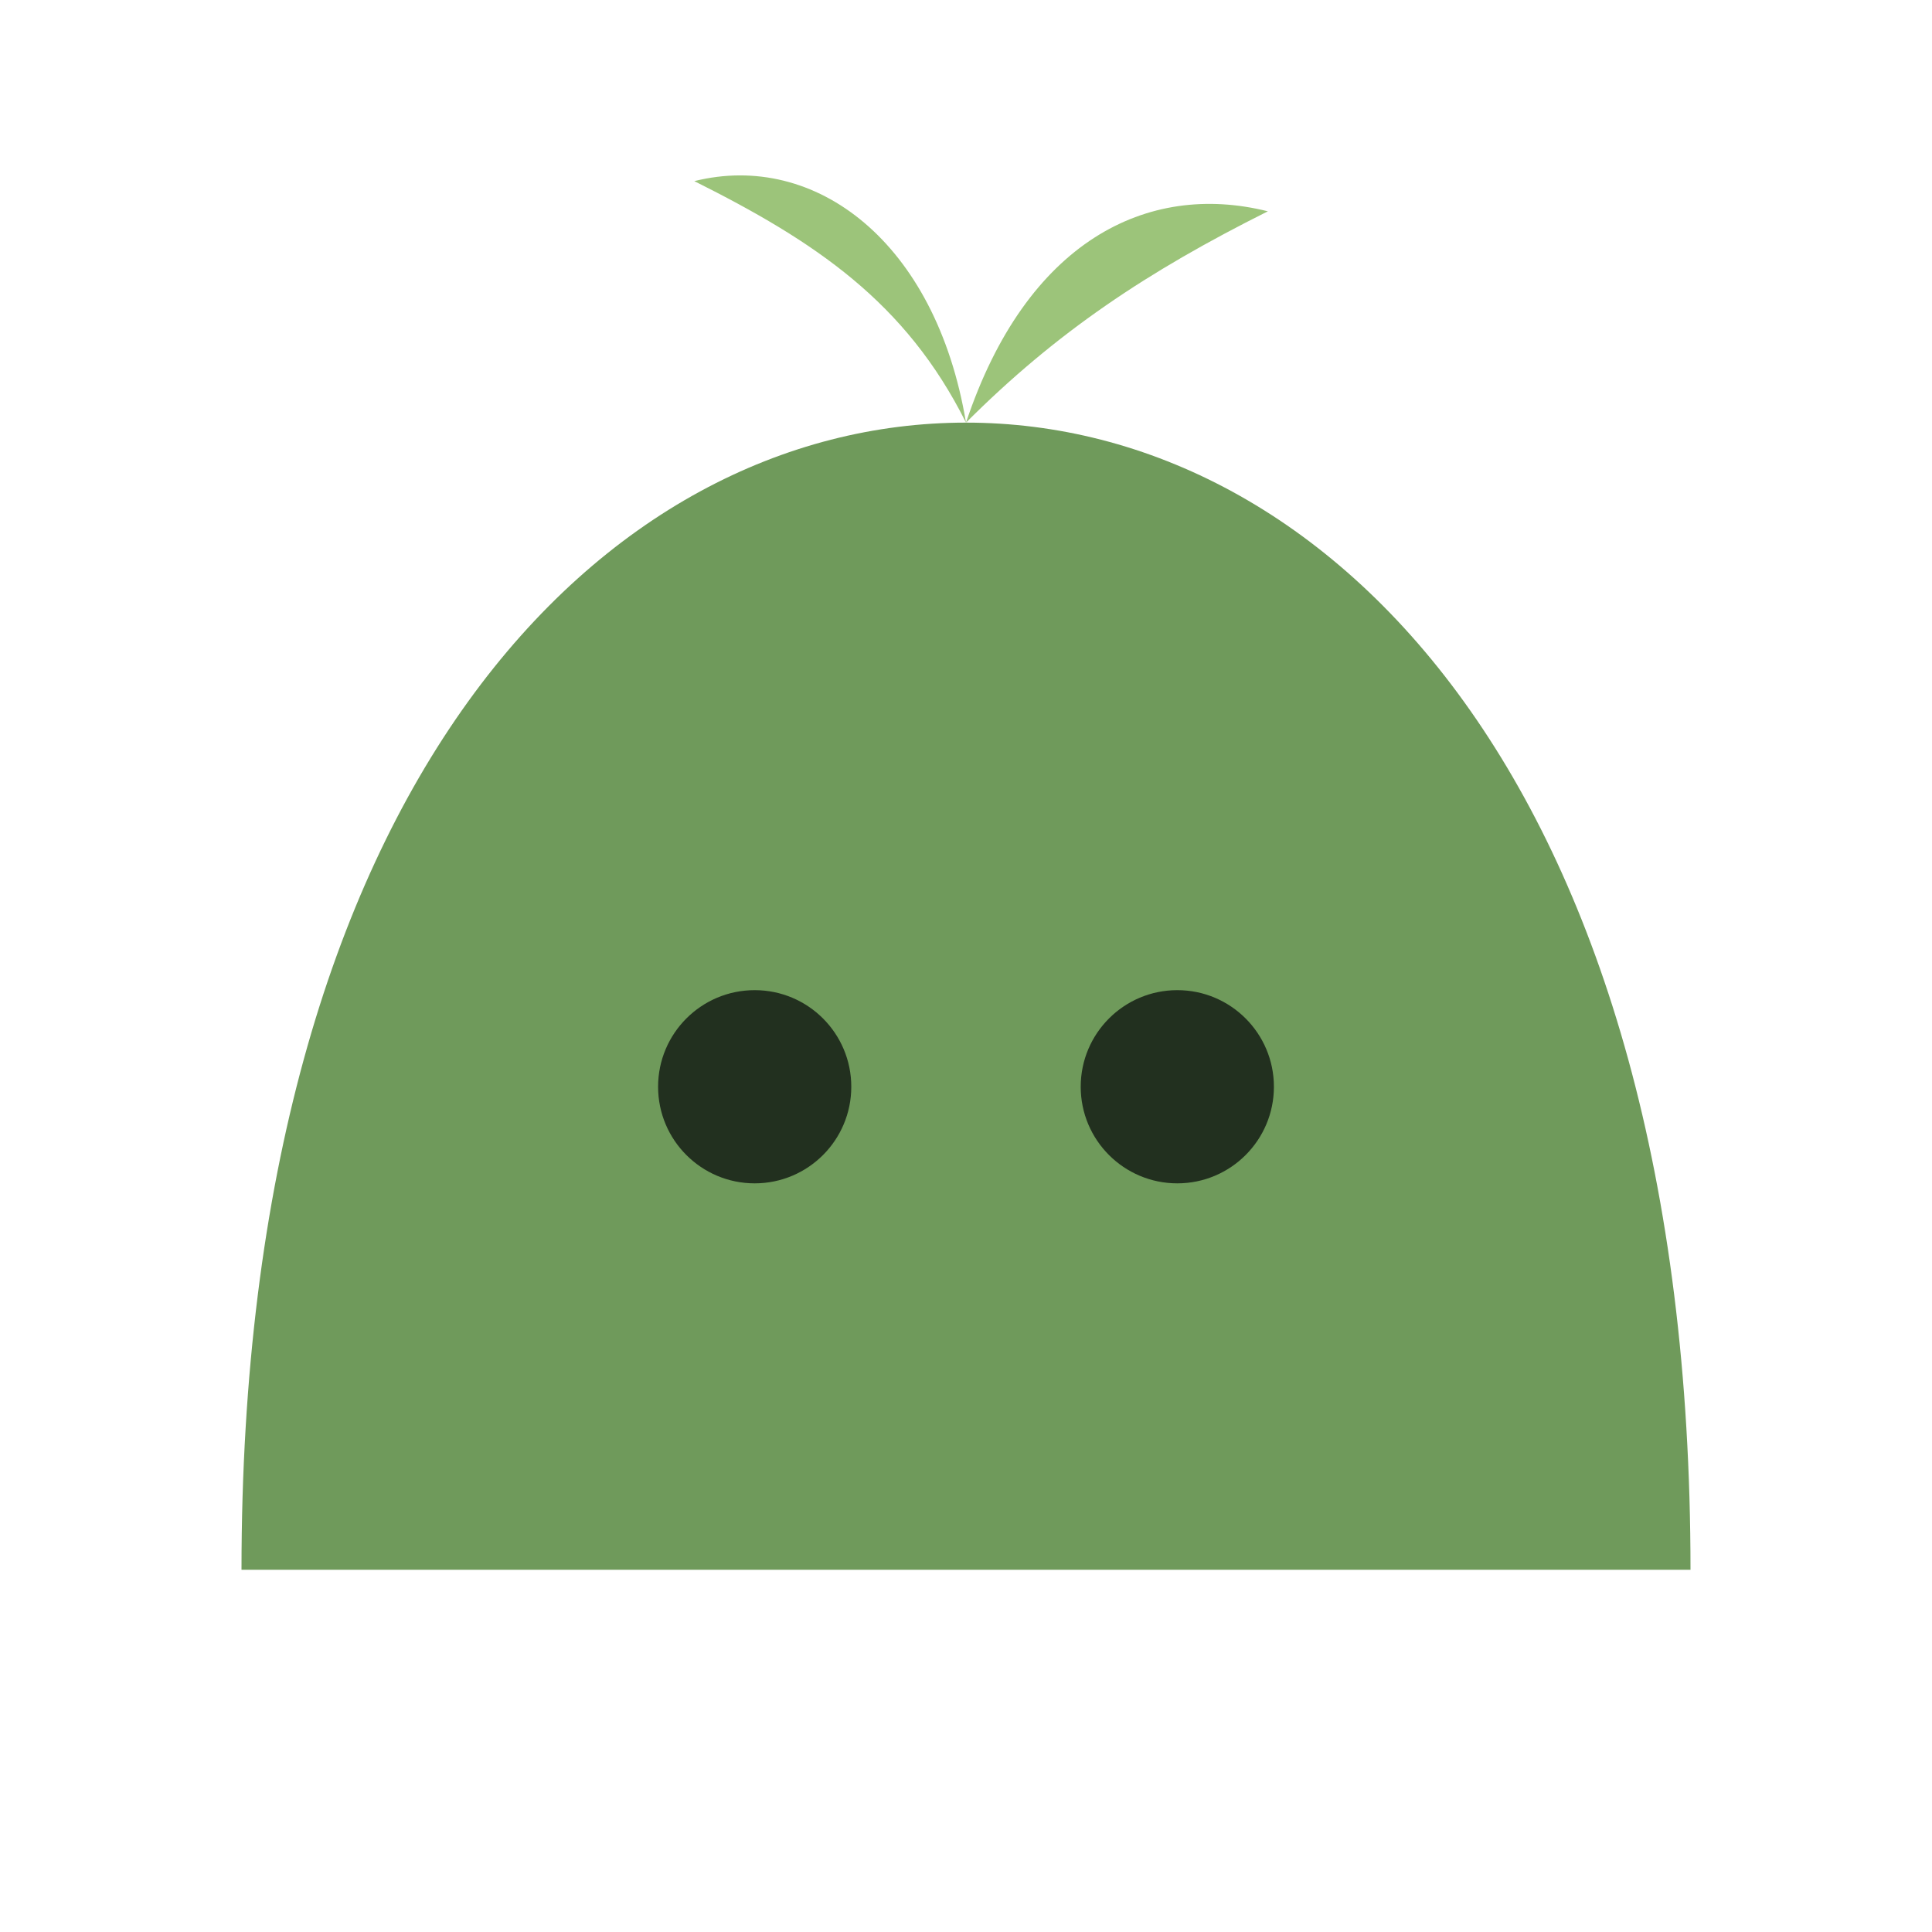
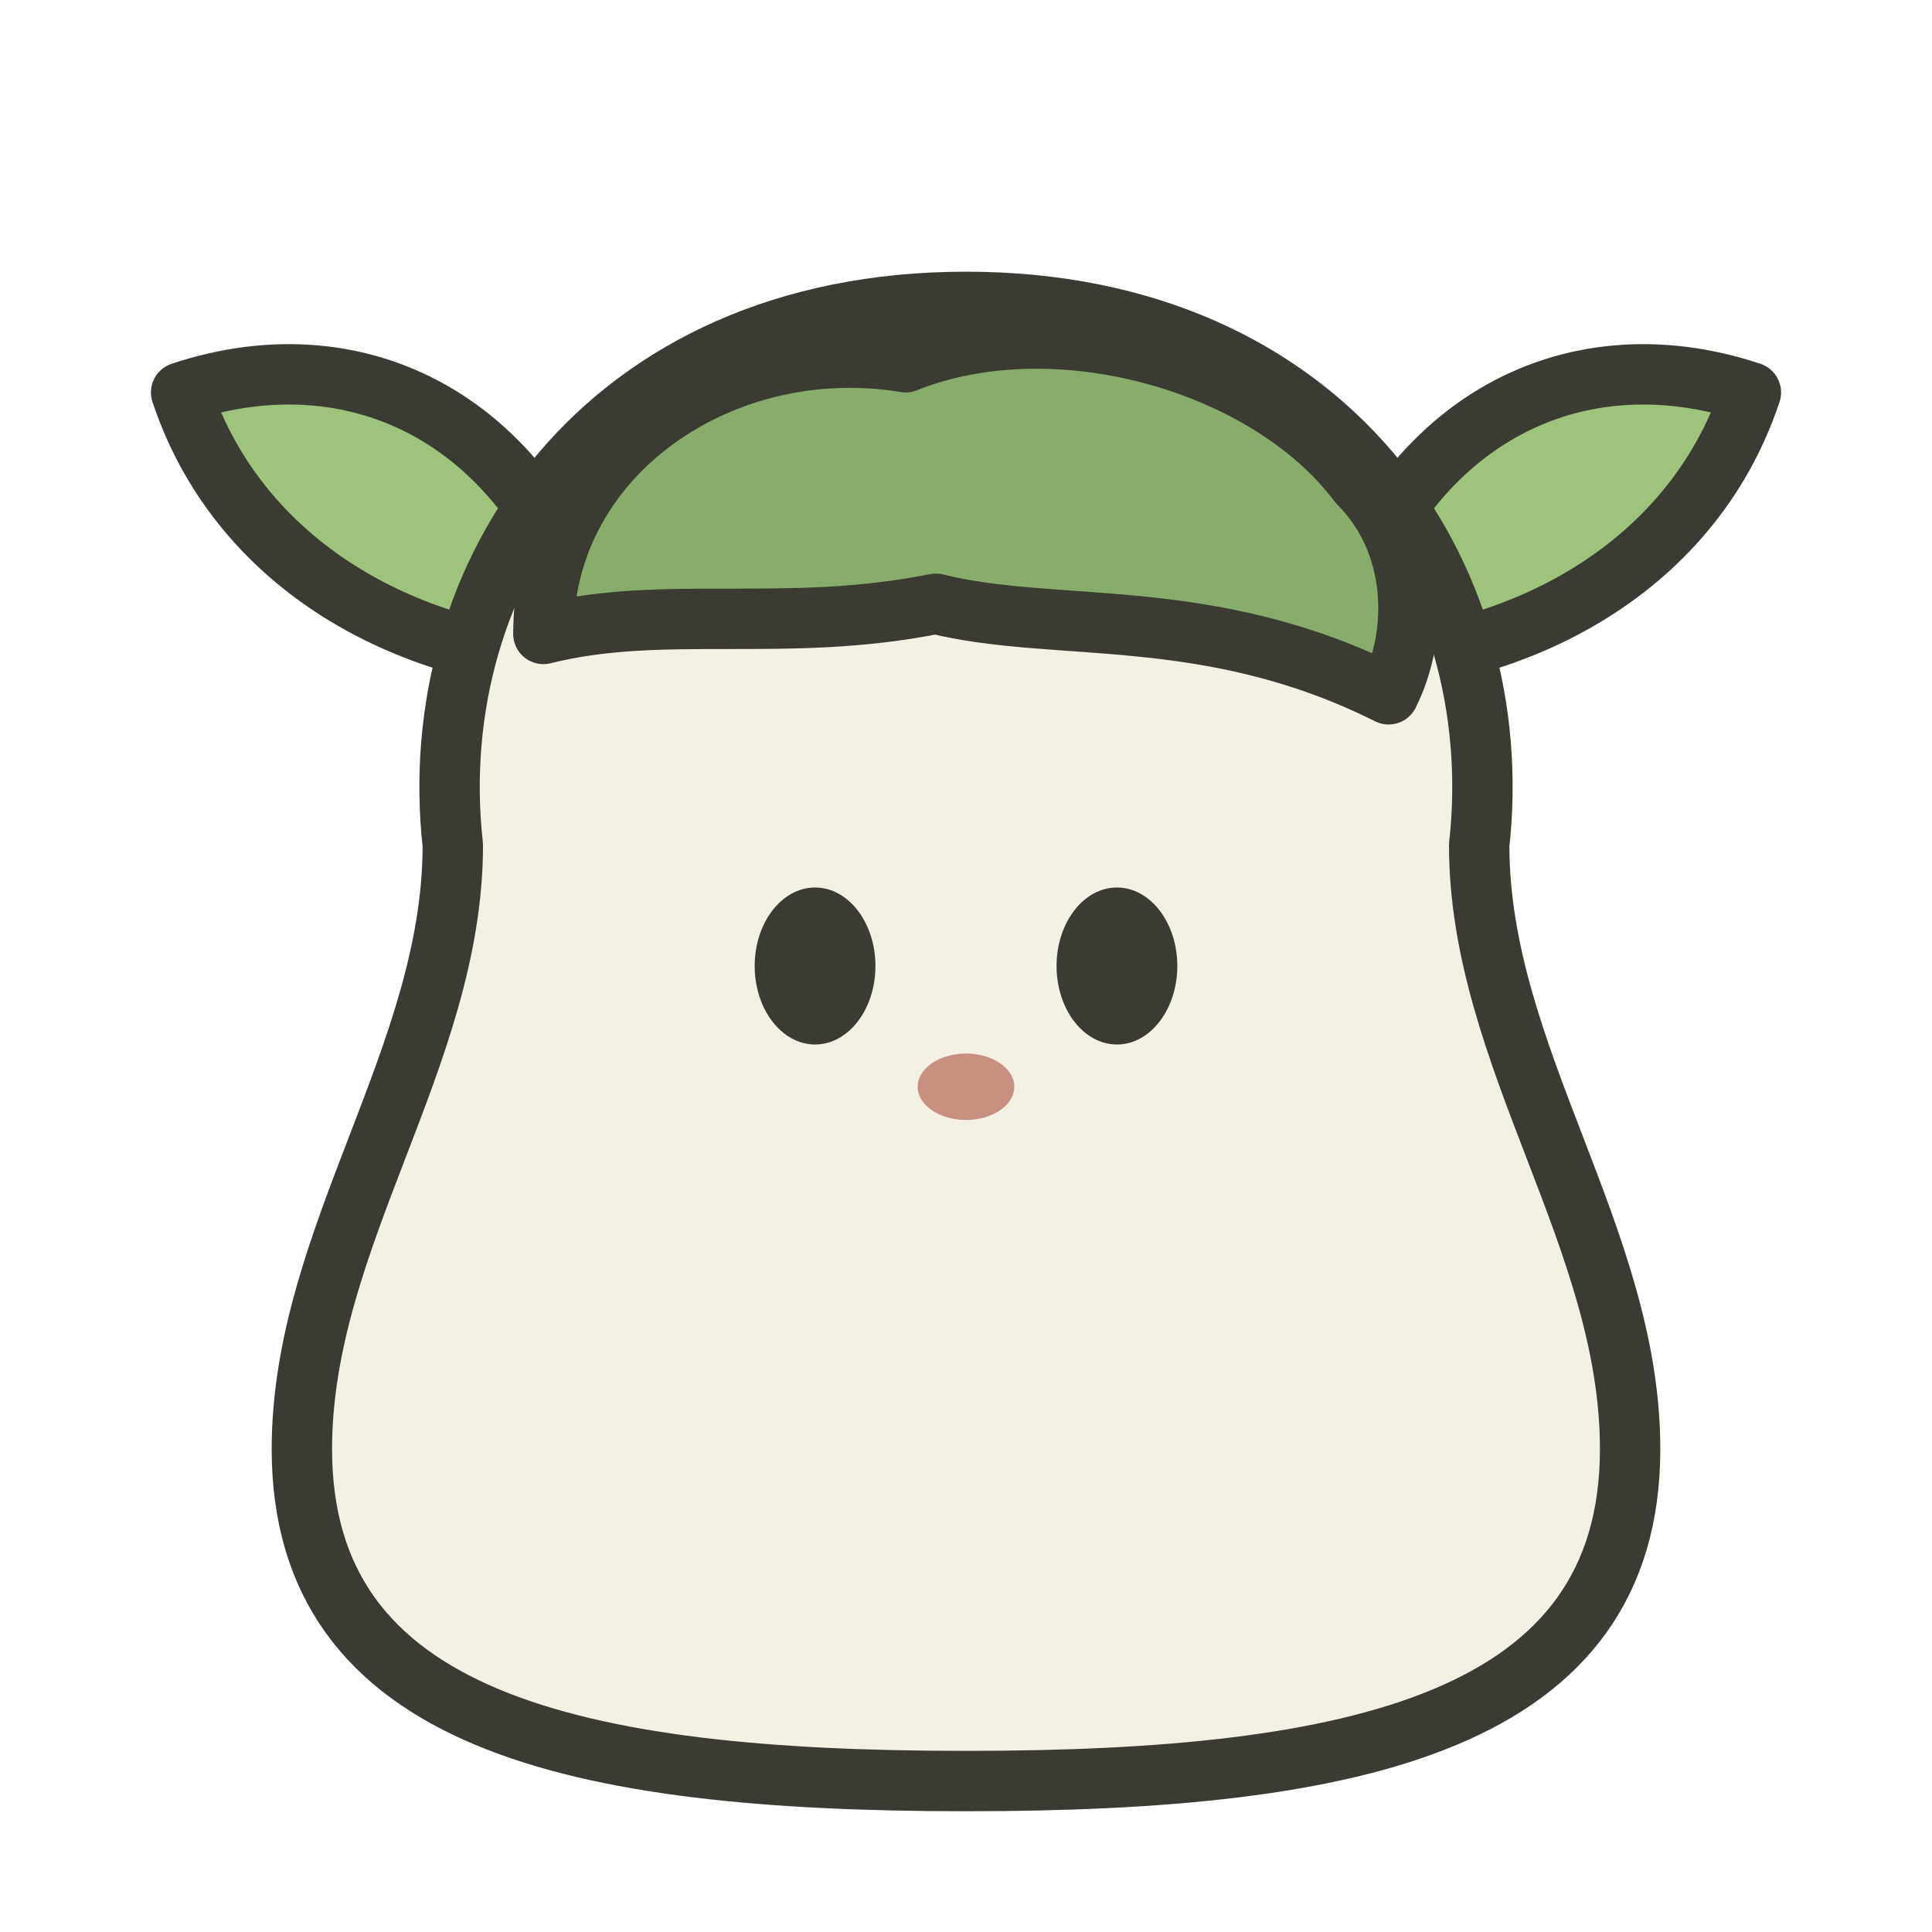
<svg xmlns="http://www.w3.org/2000/svg" viewBox="0 0 64 64">
-   <path d="M8 52 C8 26 20 14 32 14 C44 14 56 26 56 52 Z" fill="#6f9a5b" />
-   <path d="M32 14 C31 8 27 5 23 6 C27 8 30 10 32 14 Z M32 14 C34 8 38 6 42 7 C38 9 35 11 32 14 Z" fill="#9cc47a" />
-   <circle cx="25" cy="36" r="3.2" fill="#22301f" />
-   <circle cx="39" cy="36" r="3.2" fill="#22301f" />
+   <g stroke="#3b3a33" stroke-width="2" stroke-linejoin="round">
+     <path d="M20 22 C14 22 8 19 6 13 C12 11 18 14 20 22 Z" fill="#9cc47a" />
+     <path d="M44 22 C50 22 56 19 58 13 C52 11 46 14 44 22 Z" fill="#9cc47a" />
+     <path d="M32 10 C44 10 50 19 49 28 C49 35 54 41 54 48 C54 57 45 59 32 59 C19 59 10 57 10 48 C10 41 15 35 15 28 C14 19 20 10 32 10 Z" fill="#f4f1e4" />
+     <path d="M18 21 C18 15 24 11 30 12 C35 10 42 12 45 16 C47 18 47 21 46 23 C40 20 35 21 31 20 C26 21 22 20 18 21 Z" fill="#86ad69" />
+   </g>
+   <ellipse cx="27" cy="32" rx="2" ry="2.6" fill="#3b3a33" />
+   <ellipse cx="37" cy="32" rx="2" ry="2.6" fill="#3b3a33" />
+   <ellipse cx="32" cy="36" rx="1.6" ry="1.1" fill="#c98f80" />
</svg>
